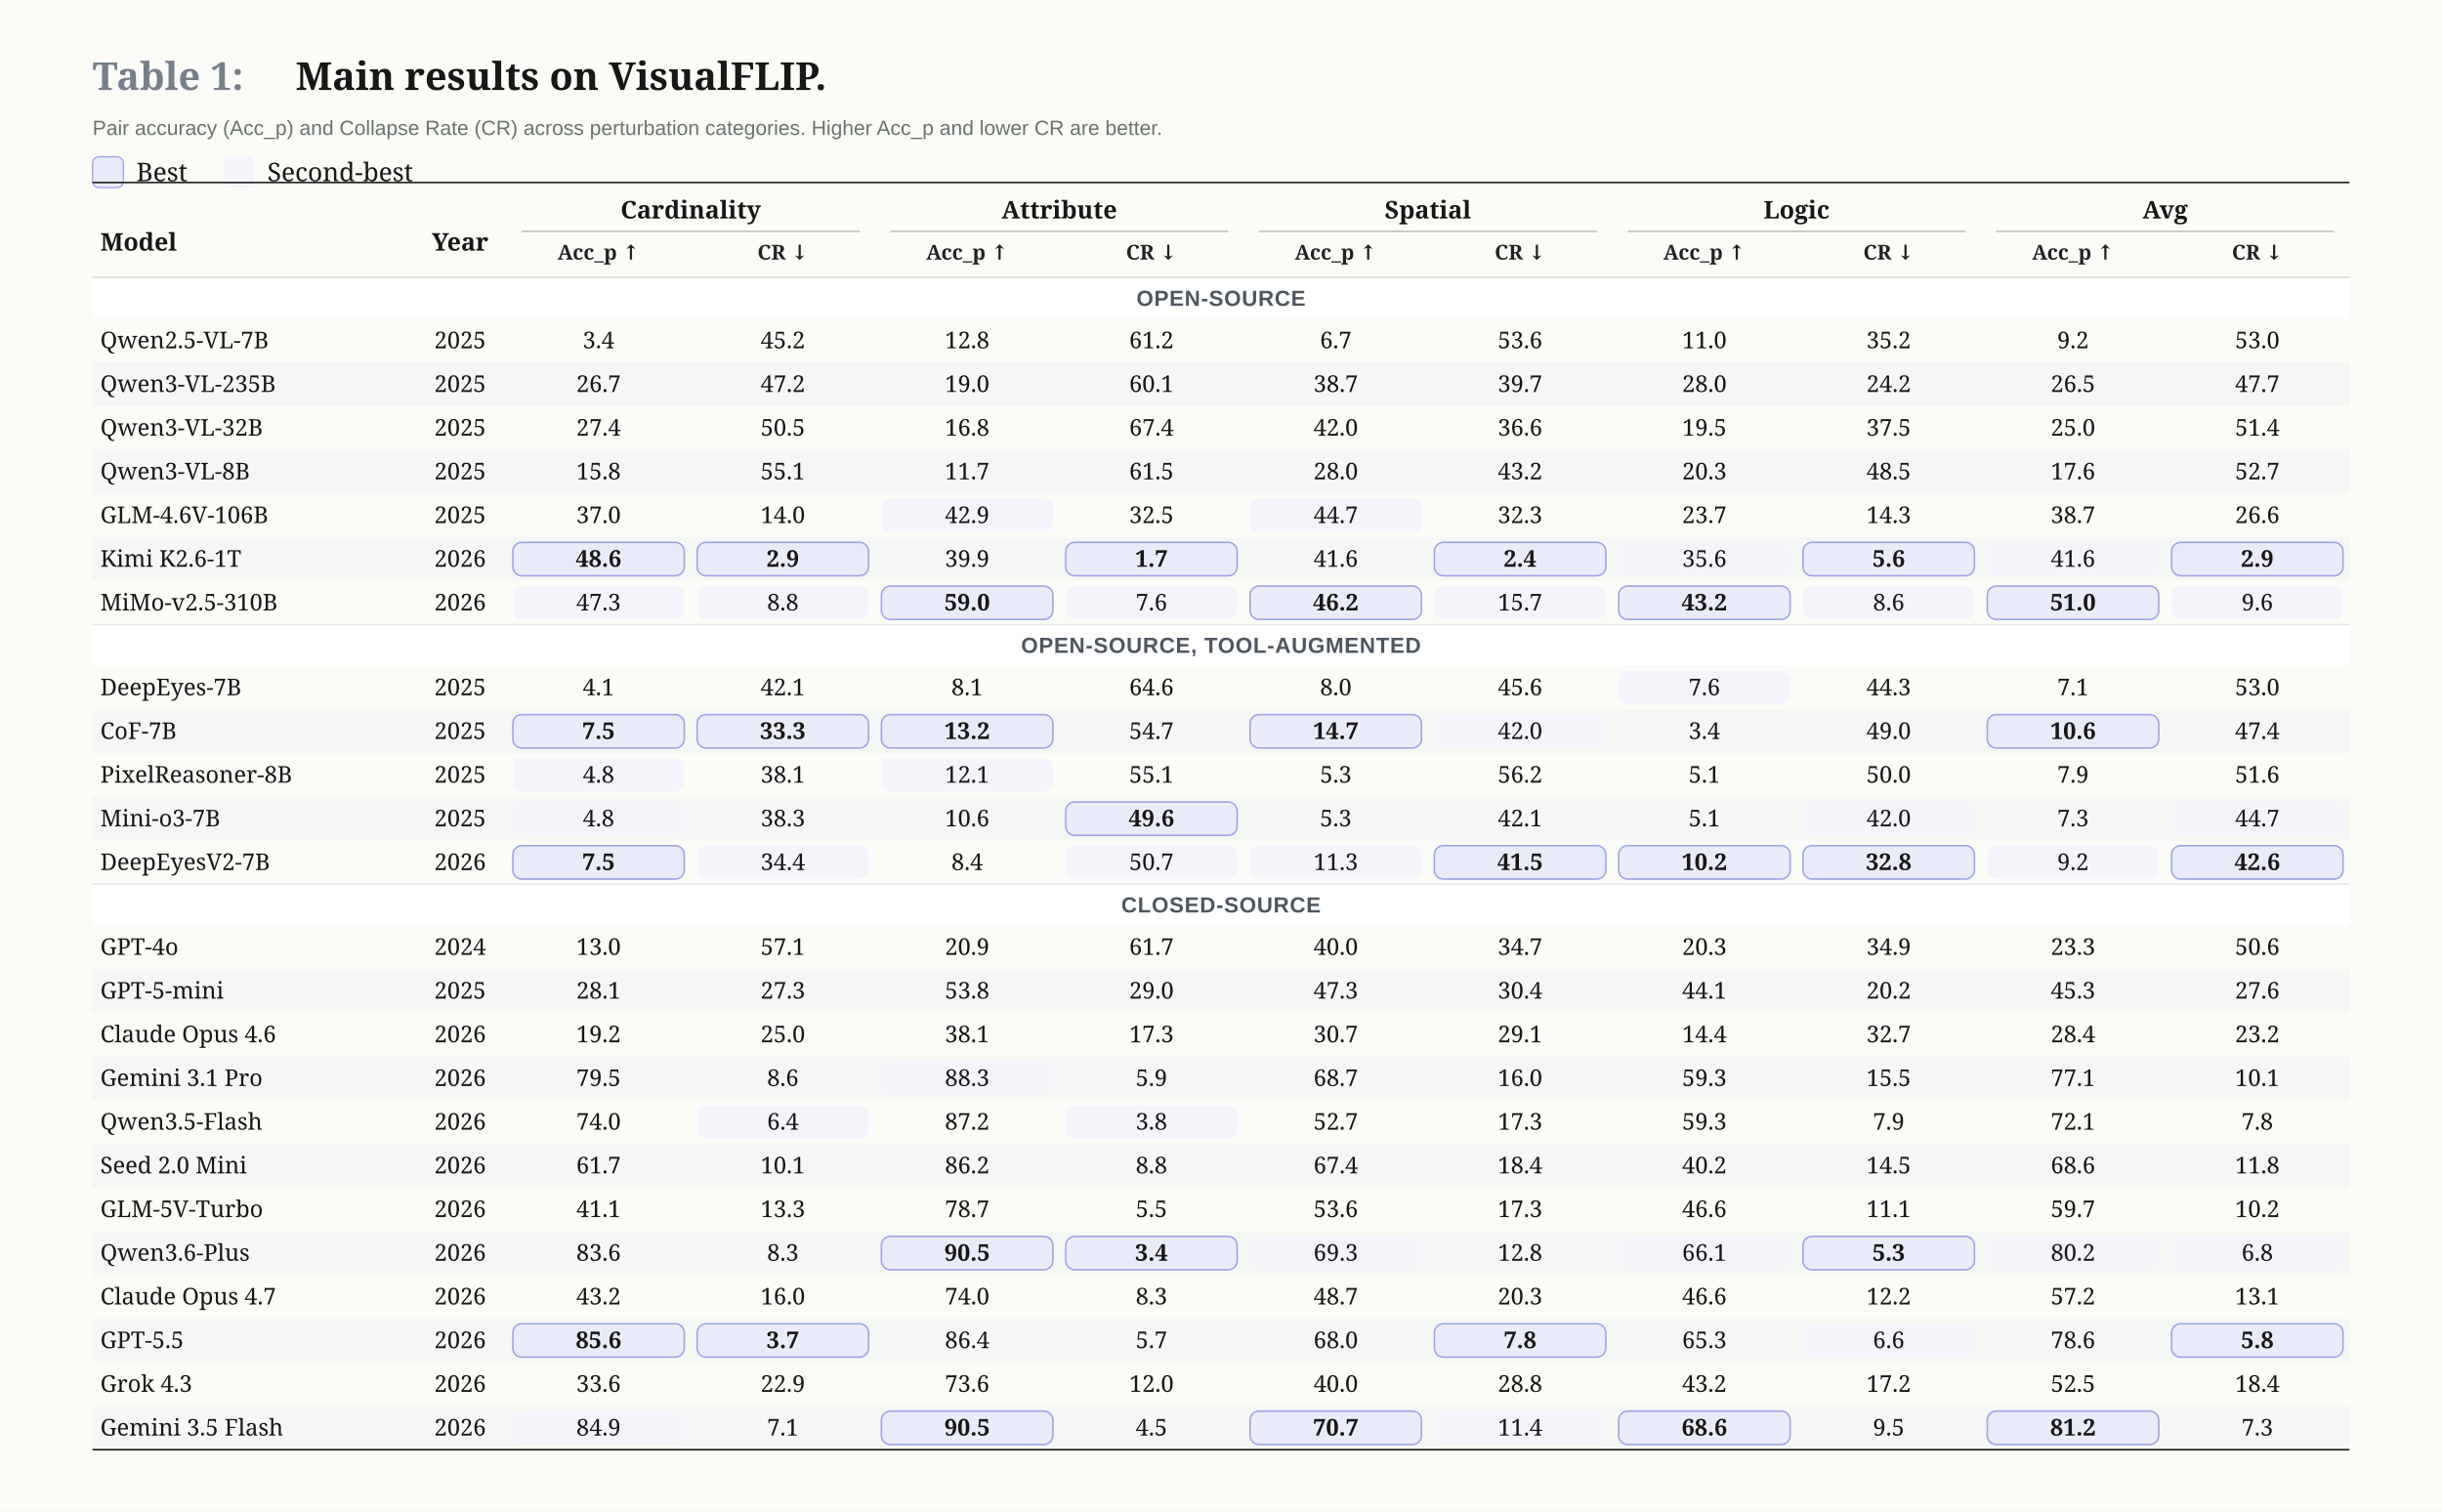
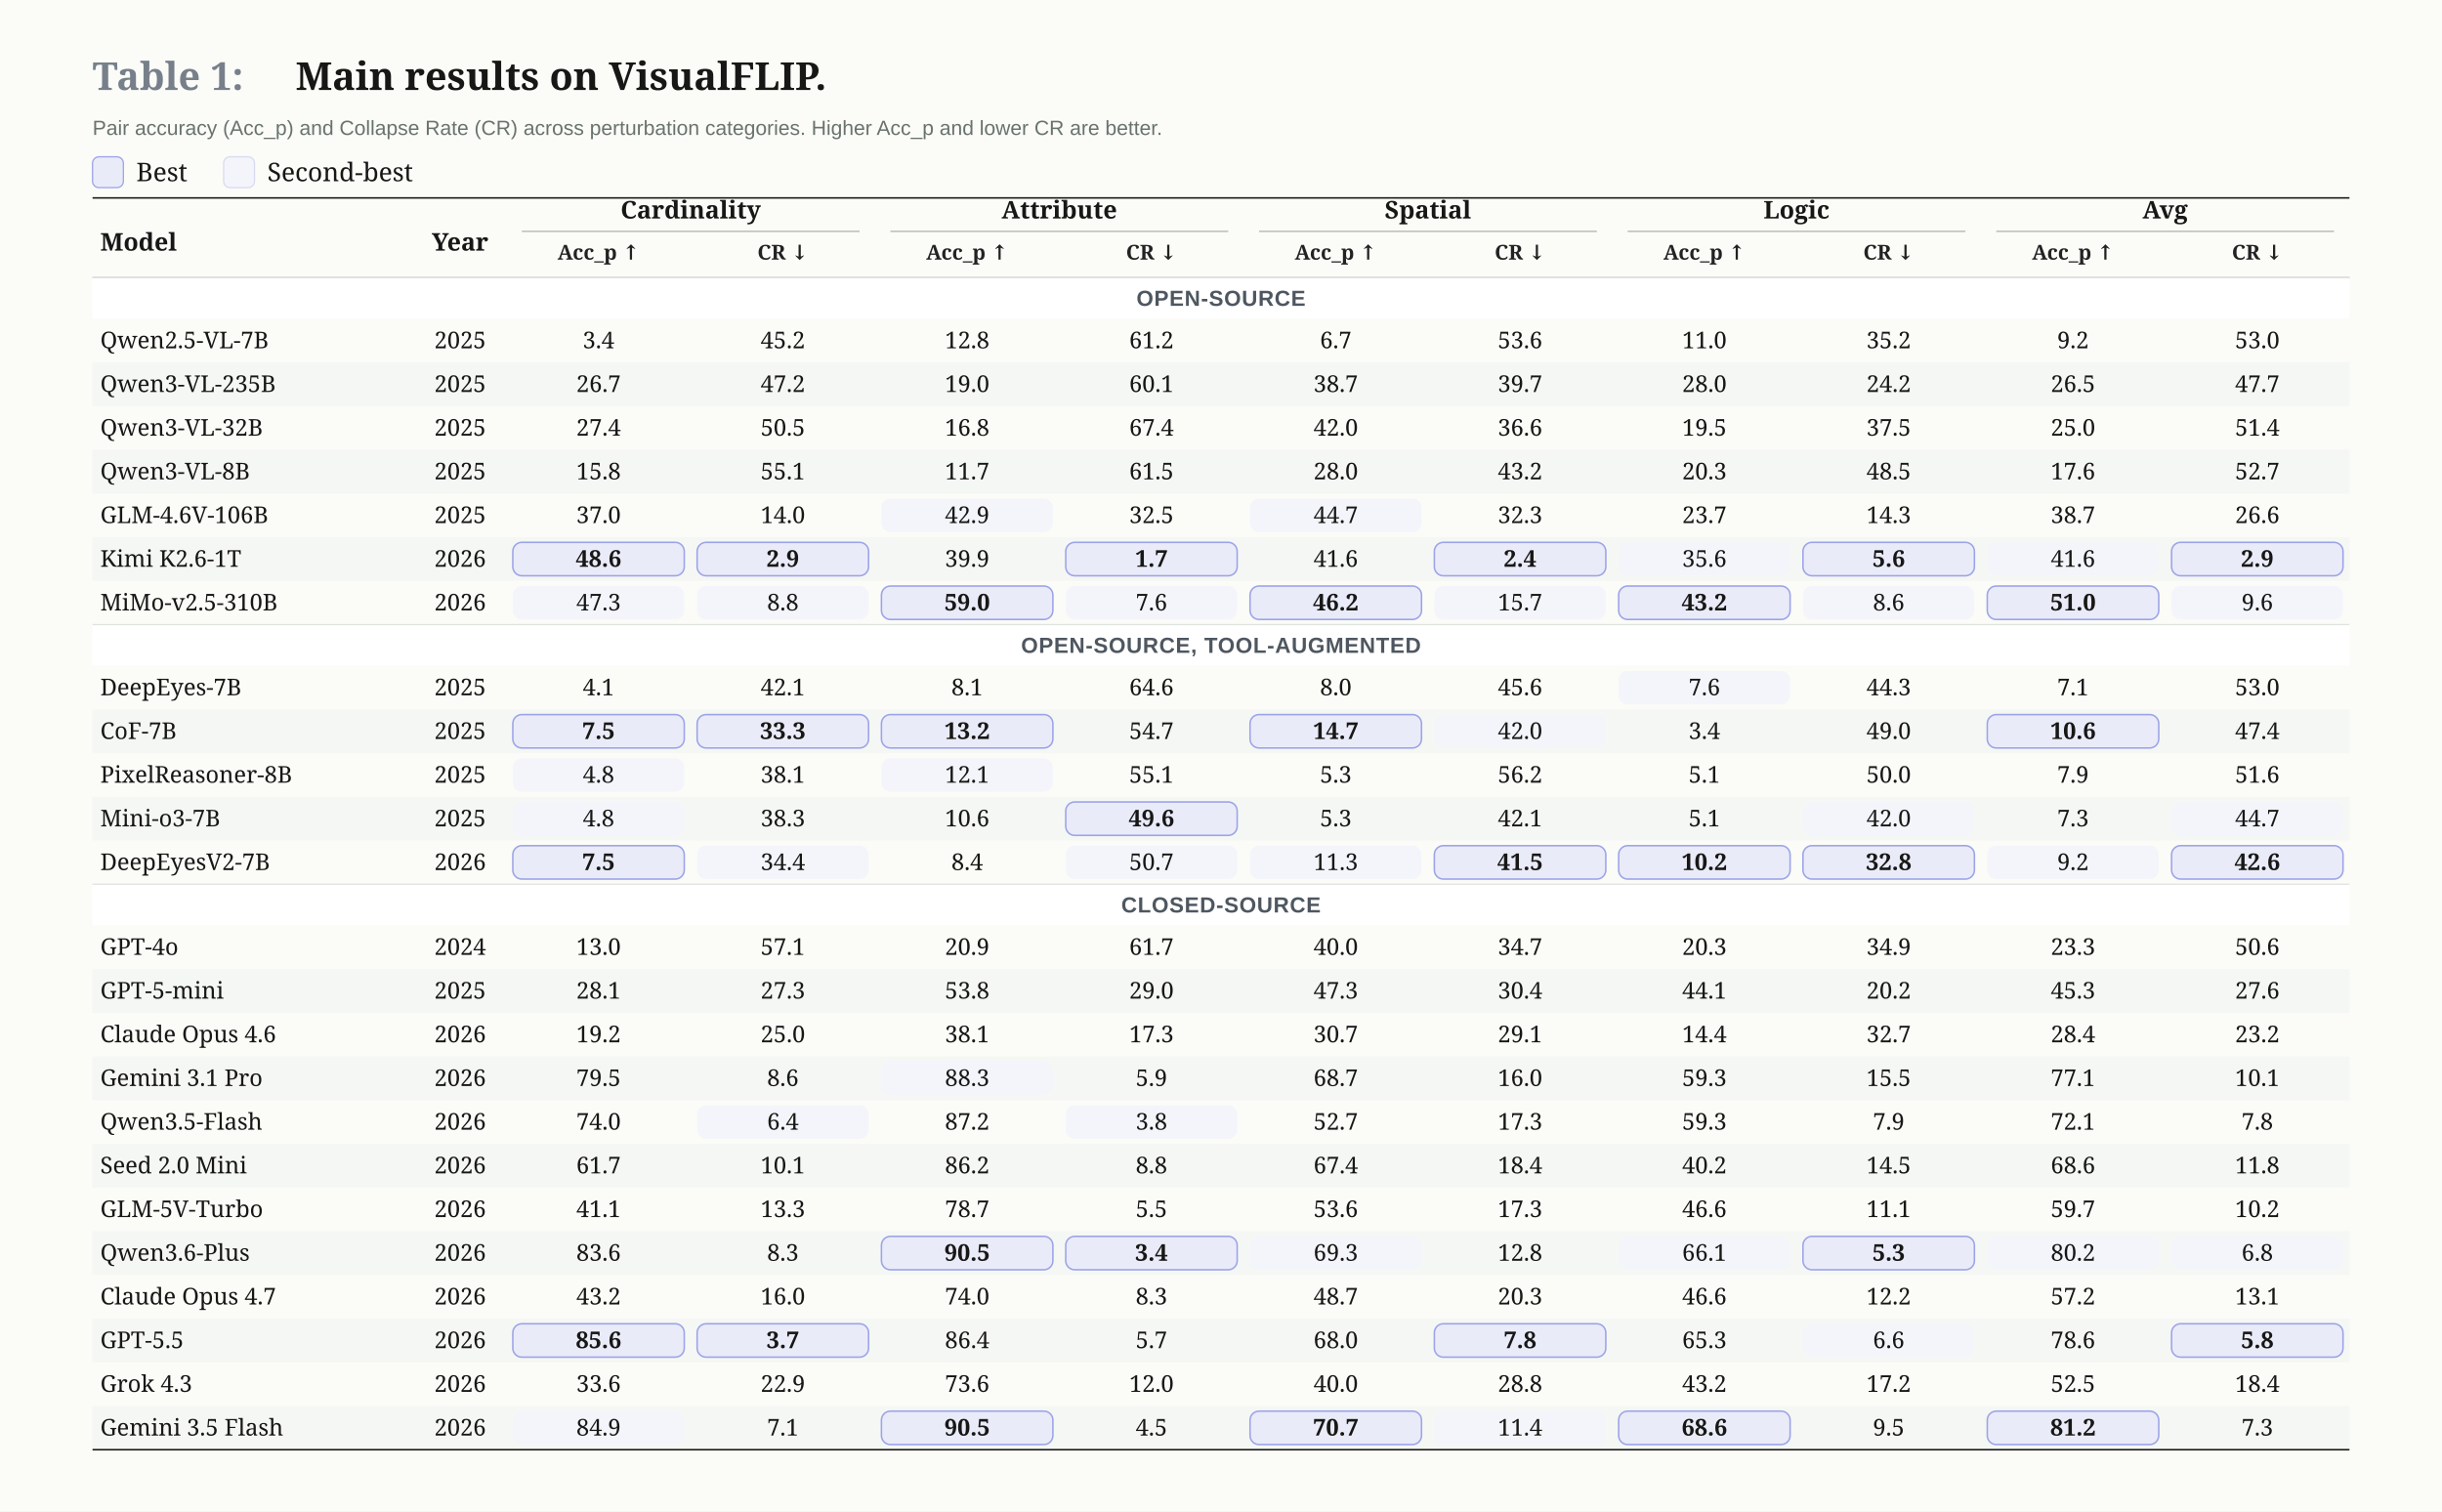
<svg xmlns="http://www.w3.org/2000/svg" width="1900" height="1176" viewBox="0 0 1900 1176" role="img" aria-labelledby="title desc">
  <style>
- .bg{fill:#fbfbf8}.captionNo{font:700 30px Georgia,serif;fill:#77808a}.captionTitle{font:700 30px Georgia,serif;fill:#171816}.captionSub{font:500 16px Arial,sans-serif;fill:#69736d}.legend{font:500 20px Georgia,serif;fill:#171816}.head{font:700 19px Georgia,serif;fill:#171816}.subhead{font:700 16px Georgia,serif;fill:#222}.model{font:500 18px Georgia,serif;fill:#171816}.group{font:700 17px Arial,sans-serif;fill:#4e5760;letter-spacing:.5px}.num{font:500 18px Georgia,serif;fill:#171816}.strong{font-weight:700}.line{stroke:#171816;stroke-width:1.2}.mid{stroke:#aeb6ae;stroke-width:1}.light{stroke:#dfe4df;stroke-width:1}.stripe{fill:#f5f7f4}.groupBg{fill:#fff}.bestFill{fill:#eaebf8;stroke:#9ca4e8;stroke-width:1.2}.secondFill{fill:#f4f5fb}.bestSwatch{fill:#eaebf8;stroke:#9ca4e8}.secondSwatch{fill:#f4f5fb}
+ .bg{fill:#fbfbf8}.captionNo{font:700 30px Georgia,serif;fill:#77808a}.captionTitle{font:700 30px Georgia,serif;fill:#171816}.captionSub{font:500 16px Arial,sans-serif;fill:#69736d}.legend{font:500 20px Georgia,serif;fill:#171816}.head{font:700 19px Georgia,serif;fill:#171816}.subhead{font:700 16px Georgia,serif;fill:#222}.model{font:500 18px Georgia,serif;fill:#171816}.group{font:700 17px Arial,sans-serif;fill:#4e5760;letter-spacing:.5px}.num{font:500 18px Georgia,serif;fill:#171816}.strong{font-weight:700}.line{stroke:#171816;stroke-width:1.2}.mid{stroke:#aeb6ae;stroke-width:1}.light{stroke:#dfe4df;stroke-width:1}.stripe{fill:#f5f7f4}.groupBg{fill:#fff}.bestFill{fill:#eaebf8;stroke:#9ca4e8;stroke-width:1.2}.secondFill{fill:#f4f5fb}.bestSwatch{fill:#eaebf8;stroke:#9ca4e8}.secondSwatch{fill:#f4f5fb;stroke:#d8dbef}
</style>
  <rect class="bg" width="1900" height="1176" />
  <text x="72" y="70" class="captionNo" text-anchor="start">Table 1:</text>
  <text x="230" y="70" class="captionTitle" text-anchor="start">Main results on VisualFLIP.</text>
  <text x="72" y="105" class="captionSub" text-anchor="start">Pair accuracy (Acc_p) and Collapse Rate (CR) across perturbation categories. Higher Acc_p and lower CR are better.</text>
  <rect x="72" y="122" width="24" height="24" rx="5" class="bestSwatch" />
  <text x="106" y="141" class="legend" text-anchor="start">Best</text>
  <rect x="174" y="122" width="24" height="24" rx="5" class="secondSwatch" />
  <text x="208" y="141" class="legend" text-anchor="start">Second-best</text>
-   <line x1="72" y1="142" x2="1828" y2="142" class="line" />
+   <line x1="72" y1="154" x2="1828" y2="154" class="line" />
  <text x="78" y="195" class="head" text-anchor="start">Model</text>
  <text x="358" y="195" class="head" text-anchor="middle">Year</text>
  <text x="537.4" y="170" class="head" text-anchor="middle">Cardinality</text>
  <line x1="406" y1="180" x2="668.8" y2="180" class="mid" />
  <text x="465.7" y="202" class="subhead" text-anchor="middle">Acc_p ↑</text>
  <text x="609.1" y="202" class="subhead" text-anchor="middle">CR ↓</text>
  <text x="824.2" y="170" class="head" text-anchor="middle">Attribute</text>
  <line x1="692.8" y1="180" x2="955.6" y2="180" class="mid" />
  <text x="752.5" y="202" class="subhead" text-anchor="middle">Acc_p ↑</text>
  <text x="895.9" y="202" class="subhead" text-anchor="middle">CR ↓</text>
  <text x="1111" y="170" class="head" text-anchor="middle">Spatial</text>
  <line x1="979.6" y1="180" x2="1242.4" y2="180" class="mid" />
  <text x="1039.3" y="202" class="subhead" text-anchor="middle">Acc_p ↑</text>
  <text x="1182.7" y="202" class="subhead" text-anchor="middle">CR ↓</text>
  <text x="1397.8" y="170" class="head" text-anchor="middle">Logic</text>
  <line x1="1266.4" y1="180" x2="1529.2" y2="180" class="mid" />
  <text x="1326.1" y="202" class="subhead" text-anchor="middle">Acc_p ↑</text>
  <text x="1469.5" y="202" class="subhead" text-anchor="middle">CR ↓</text>
  <text x="1684.6" y="170" class="head" text-anchor="middle">Avg</text>
  <line x1="1553.2" y1="180" x2="1816" y2="180" class="mid" />
  <text x="1612.9" y="202" class="subhead" text-anchor="middle">Acc_p ↑</text>
  <text x="1756.3" y="202" class="subhead" text-anchor="middle">CR ↓</text>
  <line x1="72" y1="216" x2="1828" y2="216" class="mid" />
  <rect x="72" y="216" width="1756" height="32" class="groupBg" />
  <line x1="72" y1="216" x2="1828" y2="216" class="light" />
  <text x="950" y="238" class="group" text-anchor="middle">OPEN-SOURCE</text>
  <text x="78" y="271" class="model">Qwen2.5-VL-7B</text>
  <text x="358" y="271" class="num" text-anchor="middle">2025</text>
  <text x="465.7" y="271" class="num" text-anchor="middle">3.4</text>
  <text x="609.1" y="271" class="num" text-anchor="middle">45.2</text>
  <text x="752.5" y="271" class="num" text-anchor="middle">12.8</text>
  <text x="895.9" y="271" class="num" text-anchor="middle">61.2</text>
  <text x="1039.3" y="271" class="num" text-anchor="middle">6.7</text>
  <text x="1182.7" y="271" class="num" text-anchor="middle">53.6</text>
  <text x="1326.1" y="271" class="num" text-anchor="middle">11.0</text>
  <text x="1469.5" y="271" class="num" text-anchor="middle">35.2</text>
  <text x="1612.9" y="271" class="num" text-anchor="middle">9.2</text>
  <text x="1756.3" y="271" class="num" text-anchor="middle">53.0</text>
  <rect x="72" y="282" width="1756" height="34" class="stripe" />
  <text x="78" y="305" class="model">Qwen3-VL-235B</text>
  <text x="358" y="305" class="num" text-anchor="middle">2025</text>
  <text x="465.7" y="305" class="num" text-anchor="middle">26.7</text>
  <text x="609.1" y="305" class="num" text-anchor="middle">47.2</text>
  <text x="752.5" y="305" class="num" text-anchor="middle">19.0</text>
  <text x="895.9" y="305" class="num" text-anchor="middle">60.1</text>
  <text x="1039.3" y="305" class="num" text-anchor="middle">38.7</text>
  <text x="1182.7" y="305" class="num" text-anchor="middle">39.7</text>
  <text x="1326.1" y="305" class="num" text-anchor="middle">28.0</text>
  <text x="1469.5" y="305" class="num" text-anchor="middle">24.2</text>
  <text x="1612.9" y="305" class="num" text-anchor="middle">26.5</text>
  <text x="1756.3" y="305" class="num" text-anchor="middle">47.7</text>
  <text x="78" y="339" class="model">Qwen3-VL-32B</text>
  <text x="358" y="339" class="num" text-anchor="middle">2025</text>
  <text x="465.7" y="339" class="num" text-anchor="middle">27.4</text>
  <text x="609.1" y="339" class="num" text-anchor="middle">50.5</text>
  <text x="752.5" y="339" class="num" text-anchor="middle">16.8</text>
  <text x="895.9" y="339" class="num" text-anchor="middle">67.4</text>
  <text x="1039.3" y="339" class="num" text-anchor="middle">42.0</text>
  <text x="1182.7" y="339" class="num" text-anchor="middle">36.6</text>
  <text x="1326.1" y="339" class="num" text-anchor="middle">19.5</text>
  <text x="1469.5" y="339" class="num" text-anchor="middle">37.5</text>
  <text x="1612.9" y="339" class="num" text-anchor="middle">25.0</text>
  <text x="1756.3" y="339" class="num" text-anchor="middle">51.4</text>
  <rect x="72" y="350" width="1756" height="34" class="stripe" />
  <text x="78" y="373" class="model">Qwen3-VL-8B</text>
  <text x="358" y="373" class="num" text-anchor="middle">2025</text>
  <text x="465.7" y="373" class="num" text-anchor="middle">15.8</text>
  <text x="609.1" y="373" class="num" text-anchor="middle">55.1</text>
  <text x="752.5" y="373" class="num" text-anchor="middle">11.7</text>
  <text x="895.9" y="373" class="num" text-anchor="middle">61.5</text>
  <text x="1039.3" y="373" class="num" text-anchor="middle">28.0</text>
  <text x="1182.7" y="373" class="num" text-anchor="middle">43.2</text>
  <text x="1326.1" y="373" class="num" text-anchor="middle">20.3</text>
  <text x="1469.5" y="373" class="num" text-anchor="middle">48.5</text>
  <text x="1612.9" y="373" class="num" text-anchor="middle">17.6</text>
  <text x="1756.3" y="373" class="num" text-anchor="middle">52.7</text>
  <text x="78" y="407" class="model">GLM-4.6V-106B</text>
  <text x="358" y="407" class="num" text-anchor="middle">2025</text>
  <text x="465.7" y="407" class="num" text-anchor="middle">37.0</text>
  <text x="609.1" y="407" class="num" text-anchor="middle">14.0</text>
  <rect x="685.8" y="388" width="133.4" height="26" rx="7" class="secondFill" />
  <text x="752.5" y="407" class="num" text-anchor="middle">42.9</text>
  <text x="895.9" y="407" class="num" text-anchor="middle">32.5</text>
  <rect x="972.6" y="388" width="133.4" height="26" rx="7" class="secondFill" />
  <text x="1039.3" y="407" class="num" text-anchor="middle">44.7</text>
  <text x="1182.7" y="407" class="num" text-anchor="middle">32.3</text>
  <text x="1326.1" y="407" class="num" text-anchor="middle">23.7</text>
  <text x="1469.5" y="407" class="num" text-anchor="middle">14.3</text>
  <text x="1612.9" y="407" class="num" text-anchor="middle">38.7</text>
  <text x="1756.3" y="407" class="num" text-anchor="middle">26.6</text>
  <rect x="72" y="418" width="1756" height="34" class="stripe" />
  <text x="78" y="441" class="model">Kimi K2.6-1T</text>
  <text x="358" y="441" class="num" text-anchor="middle">2026</text>
  <rect x="399" y="422" width="133.4" height="26" rx="7" class="bestFill" />
  <text x="465.7" y="441" class="num strong" text-anchor="middle">48.6</text>
  <rect x="542.4" y="422" width="133.4" height="26" rx="7" class="bestFill" />
  <text x="609.1" y="441" class="num strong" text-anchor="middle">2.9</text>
  <text x="752.5" y="441" class="num" text-anchor="middle">39.9</text>
  <rect x="829.2" y="422" width="133.4" height="26" rx="7" class="bestFill" />
  <text x="895.9" y="441" class="num strong" text-anchor="middle">1.7</text>
  <text x="1039.3" y="441" class="num" text-anchor="middle">41.6</text>
  <rect x="1116" y="422" width="133.4" height="26" rx="7" class="bestFill" />
  <text x="1182.7" y="441" class="num strong" text-anchor="middle">2.4</text>
  <rect x="1259.4" y="422" width="133.4" height="26" rx="7" class="secondFill" />
  <text x="1326.1" y="441" class="num" text-anchor="middle">35.6</text>
  <rect x="1402.8" y="422" width="133.4" height="26" rx="7" class="bestFill" />
  <text x="1469.5" y="441" class="num strong" text-anchor="middle">5.6</text>
  <rect x="1546.2" y="422" width="133.4" height="26" rx="7" class="secondFill" />
  <text x="1612.9" y="441" class="num" text-anchor="middle">41.6</text>
  <rect x="1689.6" y="422" width="133.4" height="26" rx="7" class="bestFill" />
  <text x="1756.3" y="441" class="num strong" text-anchor="middle">2.9</text>
  <text x="78" y="475" class="model">MiMo-v2.5-310B</text>
  <text x="358" y="475" class="num" text-anchor="middle">2026</text>
  <rect x="399" y="456" width="133.4" height="26" rx="7" class="secondFill" />
  <text x="465.7" y="475" class="num" text-anchor="middle">47.3</text>
  <rect x="542.4" y="456" width="133.4" height="26" rx="7" class="secondFill" />
  <text x="609.1" y="475" class="num" text-anchor="middle">8.8</text>
  <rect x="685.8" y="456" width="133.4" height="26" rx="7" class="bestFill" />
  <text x="752.5" y="475" class="num strong" text-anchor="middle">59.0</text>
  <rect x="829.2" y="456" width="133.4" height="26" rx="7" class="secondFill" />
  <text x="895.9" y="475" class="num" text-anchor="middle">7.6</text>
  <rect x="972.6" y="456" width="133.4" height="26" rx="7" class="bestFill" />
  <text x="1039.3" y="475" class="num strong" text-anchor="middle">46.2</text>
  <rect x="1116" y="456" width="133.4" height="26" rx="7" class="secondFill" />
  <text x="1182.7" y="475" class="num" text-anchor="middle">15.7</text>
  <rect x="1259.4" y="456" width="133.4" height="26" rx="7" class="bestFill" />
  <text x="1326.1" y="475" class="num strong" text-anchor="middle">43.2</text>
  <rect x="1402.8" y="456" width="133.4" height="26" rx="7" class="secondFill" />
  <text x="1469.5" y="475" class="num" text-anchor="middle">8.6</text>
  <rect x="1546.2" y="456" width="133.4" height="26" rx="7" class="bestFill" />
  <text x="1612.9" y="475" class="num strong" text-anchor="middle">51.0</text>
  <rect x="1689.6" y="456" width="133.4" height="26" rx="7" class="secondFill" />
  <text x="1756.3" y="475" class="num" text-anchor="middle">9.6</text>
  <rect x="72" y="486" width="1756" height="32" class="groupBg" />
  <line x1="72" y1="486" x2="1828" y2="486" class="light" />
  <text x="950" y="508" class="group" text-anchor="middle">OPEN-SOURCE, TOOL-AUGMENTED</text>
  <text x="78" y="541" class="model">DeepEyes-7B</text>
  <text x="358" y="541" class="num" text-anchor="middle">2025</text>
  <text x="465.7" y="541" class="num" text-anchor="middle">4.1</text>
  <text x="609.1" y="541" class="num" text-anchor="middle">42.1</text>
  <text x="752.5" y="541" class="num" text-anchor="middle">8.1</text>
  <text x="895.9" y="541" class="num" text-anchor="middle">64.6</text>
  <text x="1039.3" y="541" class="num" text-anchor="middle">8.0</text>
  <text x="1182.7" y="541" class="num" text-anchor="middle">45.6</text>
  <rect x="1259.4" y="522" width="133.4" height="26" rx="7" class="secondFill" />
  <text x="1326.1" y="541" class="num" text-anchor="middle">7.6</text>
  <text x="1469.5" y="541" class="num" text-anchor="middle">44.3</text>
  <text x="1612.9" y="541" class="num" text-anchor="middle">7.1</text>
  <text x="1756.3" y="541" class="num" text-anchor="middle">53.0</text>
  <rect x="72" y="552" width="1756" height="34" class="stripe" />
  <text x="78" y="575" class="model">CoF-7B</text>
  <text x="358" y="575" class="num" text-anchor="middle">2025</text>
  <rect x="399" y="556" width="133.4" height="26" rx="7" class="bestFill" />
  <text x="465.7" y="575" class="num strong" text-anchor="middle">7.5</text>
  <rect x="542.4" y="556" width="133.4" height="26" rx="7" class="bestFill" />
  <text x="609.1" y="575" class="num strong" text-anchor="middle">33.3</text>
  <rect x="685.8" y="556" width="133.4" height="26" rx="7" class="bestFill" />
  <text x="752.5" y="575" class="num strong" text-anchor="middle">13.2</text>
  <text x="895.9" y="575" class="num" text-anchor="middle">54.7</text>
  <rect x="972.6" y="556" width="133.4" height="26" rx="7" class="bestFill" />
  <text x="1039.3" y="575" class="num strong" text-anchor="middle">14.7</text>
  <rect x="1116" y="556" width="133.4" height="26" rx="7" class="secondFill" />
  <text x="1182.7" y="575" class="num" text-anchor="middle">42.0</text>
  <text x="1326.1" y="575" class="num" text-anchor="middle">3.4</text>
  <text x="1469.5" y="575" class="num" text-anchor="middle">49.0</text>
  <rect x="1546.2" y="556" width="133.4" height="26" rx="7" class="bestFill" />
  <text x="1612.9" y="575" class="num strong" text-anchor="middle">10.6</text>
  <text x="1756.3" y="575" class="num" text-anchor="middle">47.4</text>
  <text x="78" y="609" class="model">PixelReasoner-8B</text>
  <text x="358" y="609" class="num" text-anchor="middle">2025</text>
  <rect x="399" y="590" width="133.4" height="26" rx="7" class="secondFill" />
  <text x="465.7" y="609" class="num" text-anchor="middle">4.8</text>
  <text x="609.1" y="609" class="num" text-anchor="middle">38.1</text>
  <rect x="685.8" y="590" width="133.4" height="26" rx="7" class="secondFill" />
  <text x="752.5" y="609" class="num" text-anchor="middle">12.1</text>
  <text x="895.9" y="609" class="num" text-anchor="middle">55.1</text>
  <text x="1039.3" y="609" class="num" text-anchor="middle">5.3</text>
  <text x="1182.7" y="609" class="num" text-anchor="middle">56.2</text>
  <text x="1326.1" y="609" class="num" text-anchor="middle">5.1</text>
  <text x="1469.5" y="609" class="num" text-anchor="middle">50.0</text>
  <text x="1612.9" y="609" class="num" text-anchor="middle">7.9</text>
  <text x="1756.3" y="609" class="num" text-anchor="middle">51.6</text>
  <rect x="72" y="620" width="1756" height="34" class="stripe" />
  <text x="78" y="643" class="model">Mini-o3-7B</text>
  <text x="358" y="643" class="num" text-anchor="middle">2025</text>
  <rect x="399" y="624" width="133.4" height="26" rx="7" class="secondFill" />
  <text x="465.7" y="643" class="num" text-anchor="middle">4.8</text>
  <text x="609.1" y="643" class="num" text-anchor="middle">38.3</text>
  <text x="752.5" y="643" class="num" text-anchor="middle">10.6</text>
  <rect x="829.2" y="624" width="133.4" height="26" rx="7" class="bestFill" />
  <text x="895.9" y="643" class="num strong" text-anchor="middle">49.6</text>
  <text x="1039.3" y="643" class="num" text-anchor="middle">5.3</text>
  <text x="1182.7" y="643" class="num" text-anchor="middle">42.1</text>
  <text x="1326.1" y="643" class="num" text-anchor="middle">5.1</text>
  <rect x="1402.8" y="624" width="133.4" height="26" rx="7" class="secondFill" />
  <text x="1469.5" y="643" class="num" text-anchor="middle">42.0</text>
  <text x="1612.9" y="643" class="num" text-anchor="middle">7.3</text>
  <rect x="1689.6" y="624" width="133.4" height="26" rx="7" class="secondFill" />
  <text x="1756.3" y="643" class="num" text-anchor="middle">44.7</text>
  <text x="78" y="677" class="model">DeepEyesV2-7B</text>
  <text x="358" y="677" class="num" text-anchor="middle">2026</text>
  <rect x="399" y="658" width="133.4" height="26" rx="7" class="bestFill" />
  <text x="465.7" y="677" class="num strong" text-anchor="middle">7.5</text>
  <rect x="542.4" y="658" width="133.4" height="26" rx="7" class="secondFill" />
  <text x="609.1" y="677" class="num" text-anchor="middle">34.4</text>
  <text x="752.5" y="677" class="num" text-anchor="middle">8.4</text>
  <rect x="829.2" y="658" width="133.4" height="26" rx="7" class="secondFill" />
  <text x="895.9" y="677" class="num" text-anchor="middle">50.7</text>
  <rect x="972.6" y="658" width="133.4" height="26" rx="7" class="secondFill" />
  <text x="1039.3" y="677" class="num" text-anchor="middle">11.3</text>
  <rect x="1116" y="658" width="133.4" height="26" rx="7" class="bestFill" />
  <text x="1182.7" y="677" class="num strong" text-anchor="middle">41.5</text>
  <rect x="1259.4" y="658" width="133.4" height="26" rx="7" class="bestFill" />
  <text x="1326.1" y="677" class="num strong" text-anchor="middle">10.2</text>
  <rect x="1402.8" y="658" width="133.4" height="26" rx="7" class="bestFill" />
  <text x="1469.5" y="677" class="num strong" text-anchor="middle">32.8</text>
  <rect x="1546.2" y="658" width="133.4" height="26" rx="7" class="secondFill" />
  <text x="1612.9" y="677" class="num" text-anchor="middle">9.2</text>
  <rect x="1689.6" y="658" width="133.4" height="26" rx="7" class="bestFill" />
  <text x="1756.3" y="677" class="num strong" text-anchor="middle">42.6</text>
  <rect x="72" y="688" width="1756" height="32" class="groupBg" />
  <line x1="72" y1="688" x2="1828" y2="688" class="light" />
  <text x="950" y="710" class="group" text-anchor="middle">CLOSED-SOURCE</text>
  <text x="78" y="743" class="model">GPT-4o</text>
  <text x="358" y="743" class="num" text-anchor="middle">2024</text>
  <text x="465.7" y="743" class="num" text-anchor="middle">13.0</text>
  <text x="609.1" y="743" class="num" text-anchor="middle">57.1</text>
  <text x="752.5" y="743" class="num" text-anchor="middle">20.9</text>
  <text x="895.9" y="743" class="num" text-anchor="middle">61.7</text>
  <text x="1039.3" y="743" class="num" text-anchor="middle">40.0</text>
  <text x="1182.7" y="743" class="num" text-anchor="middle">34.7</text>
  <text x="1326.1" y="743" class="num" text-anchor="middle">20.3</text>
  <text x="1469.5" y="743" class="num" text-anchor="middle">34.9</text>
  <text x="1612.9" y="743" class="num" text-anchor="middle">23.3</text>
  <text x="1756.3" y="743" class="num" text-anchor="middle">50.6</text>
  <rect x="72" y="754" width="1756" height="34" class="stripe" />
  <text x="78" y="777" class="model">GPT-5-mini</text>
  <text x="358" y="777" class="num" text-anchor="middle">2025</text>
  <text x="465.7" y="777" class="num" text-anchor="middle">28.1</text>
  <text x="609.1" y="777" class="num" text-anchor="middle">27.3</text>
  <text x="752.5" y="777" class="num" text-anchor="middle">53.8</text>
  <text x="895.9" y="777" class="num" text-anchor="middle">29.0</text>
  <text x="1039.3" y="777" class="num" text-anchor="middle">47.3</text>
  <text x="1182.7" y="777" class="num" text-anchor="middle">30.4</text>
  <text x="1326.1" y="777" class="num" text-anchor="middle">44.1</text>
  <text x="1469.5" y="777" class="num" text-anchor="middle">20.2</text>
  <text x="1612.9" y="777" class="num" text-anchor="middle">45.3</text>
  <text x="1756.3" y="777" class="num" text-anchor="middle">27.6</text>
  <text x="78" y="811" class="model">Claude Opus 4.6</text>
  <text x="358" y="811" class="num" text-anchor="middle">2026</text>
  <text x="465.7" y="811" class="num" text-anchor="middle">19.2</text>
  <text x="609.1" y="811" class="num" text-anchor="middle">25.0</text>
  <text x="752.5" y="811" class="num" text-anchor="middle">38.1</text>
  <text x="895.9" y="811" class="num" text-anchor="middle">17.3</text>
  <text x="1039.3" y="811" class="num" text-anchor="middle">30.7</text>
  <text x="1182.7" y="811" class="num" text-anchor="middle">29.1</text>
  <text x="1326.1" y="811" class="num" text-anchor="middle">14.4</text>
  <text x="1469.5" y="811" class="num" text-anchor="middle">32.7</text>
  <text x="1612.9" y="811" class="num" text-anchor="middle">28.4</text>
  <text x="1756.3" y="811" class="num" text-anchor="middle">23.2</text>
  <rect x="72" y="822" width="1756" height="34" class="stripe" />
  <text x="78" y="845" class="model">Gemini 3.1 Pro</text>
  <text x="358" y="845" class="num" text-anchor="middle">2026</text>
  <text x="465.7" y="845" class="num" text-anchor="middle">79.5</text>
  <text x="609.1" y="845" class="num" text-anchor="middle">8.6</text>
  <rect x="685.8" y="826" width="133.4" height="26" rx="7" class="secondFill" />
  <text x="752.5" y="845" class="num" text-anchor="middle">88.3</text>
  <text x="895.9" y="845" class="num" text-anchor="middle">5.9</text>
  <text x="1039.3" y="845" class="num" text-anchor="middle">68.7</text>
  <text x="1182.7" y="845" class="num" text-anchor="middle">16.0</text>
  <text x="1326.1" y="845" class="num" text-anchor="middle">59.3</text>
  <text x="1469.5" y="845" class="num" text-anchor="middle">15.5</text>
  <text x="1612.9" y="845" class="num" text-anchor="middle">77.1</text>
  <text x="1756.3" y="845" class="num" text-anchor="middle">10.1</text>
  <text x="78" y="879" class="model">Qwen3.5-Flash</text>
  <text x="358" y="879" class="num" text-anchor="middle">2026</text>
  <text x="465.7" y="879" class="num" text-anchor="middle">74.0</text>
  <rect x="542.4" y="860" width="133.4" height="26" rx="7" class="secondFill" />
  <text x="609.1" y="879" class="num" text-anchor="middle">6.4</text>
  <text x="752.5" y="879" class="num" text-anchor="middle">87.2</text>
  <rect x="829.2" y="860" width="133.4" height="26" rx="7" class="secondFill" />
  <text x="895.9" y="879" class="num" text-anchor="middle">3.8</text>
  <text x="1039.3" y="879" class="num" text-anchor="middle">52.7</text>
  <text x="1182.7" y="879" class="num" text-anchor="middle">17.3</text>
  <text x="1326.1" y="879" class="num" text-anchor="middle">59.3</text>
  <text x="1469.5" y="879" class="num" text-anchor="middle">7.9</text>
  <text x="1612.9" y="879" class="num" text-anchor="middle">72.1</text>
  <text x="1756.3" y="879" class="num" text-anchor="middle">7.8</text>
  <rect x="72" y="890" width="1756" height="34" class="stripe" />
  <text x="78" y="913" class="model">Seed 2.0 Mini</text>
  <text x="358" y="913" class="num" text-anchor="middle">2026</text>
  <text x="465.7" y="913" class="num" text-anchor="middle">61.7</text>
  <text x="609.1" y="913" class="num" text-anchor="middle">10.1</text>
  <text x="752.5" y="913" class="num" text-anchor="middle">86.2</text>
  <text x="895.9" y="913" class="num" text-anchor="middle">8.8</text>
  <text x="1039.3" y="913" class="num" text-anchor="middle">67.4</text>
  <text x="1182.7" y="913" class="num" text-anchor="middle">18.4</text>
  <text x="1326.1" y="913" class="num" text-anchor="middle">40.2</text>
  <text x="1469.5" y="913" class="num" text-anchor="middle">14.5</text>
  <text x="1612.9" y="913" class="num" text-anchor="middle">68.6</text>
  <text x="1756.3" y="913" class="num" text-anchor="middle">11.8</text>
  <text x="78" y="947" class="model">GLM-5V-Turbo</text>
  <text x="358" y="947" class="num" text-anchor="middle">2026</text>
  <text x="465.7" y="947" class="num" text-anchor="middle">41.1</text>
  <text x="609.1" y="947" class="num" text-anchor="middle">13.3</text>
  <text x="752.5" y="947" class="num" text-anchor="middle">78.7</text>
  <text x="895.9" y="947" class="num" text-anchor="middle">5.5</text>
  <text x="1039.3" y="947" class="num" text-anchor="middle">53.6</text>
  <text x="1182.7" y="947" class="num" text-anchor="middle">17.3</text>
  <text x="1326.1" y="947" class="num" text-anchor="middle">46.6</text>
  <text x="1469.5" y="947" class="num" text-anchor="middle">11.1</text>
  <text x="1612.9" y="947" class="num" text-anchor="middle">59.7</text>
  <text x="1756.3" y="947" class="num" text-anchor="middle">10.2</text>
  <rect x="72" y="958" width="1756" height="34" class="stripe" />
  <text x="78" y="981" class="model">Qwen3.6-Plus</text>
  <text x="358" y="981" class="num" text-anchor="middle">2026</text>
  <text x="465.7" y="981" class="num" text-anchor="middle">83.6</text>
  <text x="609.1" y="981" class="num" text-anchor="middle">8.3</text>
  <rect x="685.8" y="962" width="133.4" height="26" rx="7" class="bestFill" />
  <text x="752.5" y="981" class="num strong" text-anchor="middle">90.5</text>
  <rect x="829.2" y="962" width="133.4" height="26" rx="7" class="bestFill" />
  <text x="895.9" y="981" class="num strong" text-anchor="middle">3.4</text>
  <rect x="972.6" y="962" width="133.4" height="26" rx="7" class="secondFill" />
  <text x="1039.3" y="981" class="num" text-anchor="middle">69.3</text>
  <text x="1182.7" y="981" class="num" text-anchor="middle">12.8</text>
  <rect x="1259.4" y="962" width="133.4" height="26" rx="7" class="secondFill" />
  <text x="1326.1" y="981" class="num" text-anchor="middle">66.1</text>
  <rect x="1402.8" y="962" width="133.4" height="26" rx="7" class="bestFill" />
  <text x="1469.5" y="981" class="num strong" text-anchor="middle">5.3</text>
  <rect x="1546.2" y="962" width="133.4" height="26" rx="7" class="secondFill" />
  <text x="1612.9" y="981" class="num" text-anchor="middle">80.2</text>
  <rect x="1689.6" y="962" width="133.4" height="26" rx="7" class="secondFill" />
  <text x="1756.3" y="981" class="num" text-anchor="middle">6.8</text>
  <text x="78" y="1015" class="model">Claude Opus 4.7</text>
  <text x="358" y="1015" class="num" text-anchor="middle">2026</text>
  <text x="465.7" y="1015" class="num" text-anchor="middle">43.2</text>
  <text x="609.1" y="1015" class="num" text-anchor="middle">16.0</text>
  <text x="752.5" y="1015" class="num" text-anchor="middle">74.0</text>
  <text x="895.9" y="1015" class="num" text-anchor="middle">8.3</text>
  <text x="1039.3" y="1015" class="num" text-anchor="middle">48.7</text>
  <text x="1182.7" y="1015" class="num" text-anchor="middle">20.3</text>
  <text x="1326.1" y="1015" class="num" text-anchor="middle">46.6</text>
  <text x="1469.5" y="1015" class="num" text-anchor="middle">12.2</text>
  <text x="1612.9" y="1015" class="num" text-anchor="middle">57.2</text>
  <text x="1756.3" y="1015" class="num" text-anchor="middle">13.1</text>
  <rect x="72" y="1026" width="1756" height="34" class="stripe" />
  <text x="78" y="1049" class="model">GPT-5.5</text>
  <text x="358" y="1049" class="num" text-anchor="middle">2026</text>
  <rect x="399" y="1030" width="133.4" height="26" rx="7" class="bestFill" />
  <text x="465.7" y="1049" class="num strong" text-anchor="middle">85.6</text>
  <rect x="542.4" y="1030" width="133.4" height="26" rx="7" class="bestFill" />
  <text x="609.1" y="1049" class="num strong" text-anchor="middle">3.7</text>
  <text x="752.5" y="1049" class="num" text-anchor="middle">86.4</text>
  <text x="895.9" y="1049" class="num" text-anchor="middle">5.7</text>
  <text x="1039.3" y="1049" class="num" text-anchor="middle">68.0</text>
  <rect x="1116" y="1030" width="133.4" height="26" rx="7" class="bestFill" />
  <text x="1182.7" y="1049" class="num strong" text-anchor="middle">7.8</text>
  <text x="1326.1" y="1049" class="num" text-anchor="middle">65.3</text>
  <rect x="1402.8" y="1030" width="133.4" height="26" rx="7" class="secondFill" />
  <text x="1469.5" y="1049" class="num" text-anchor="middle">6.6</text>
  <text x="1612.9" y="1049" class="num" text-anchor="middle">78.6</text>
  <rect x="1689.6" y="1030" width="133.4" height="26" rx="7" class="bestFill" />
  <text x="1756.3" y="1049" class="num strong" text-anchor="middle">5.8</text>
  <text x="78" y="1083" class="model">Grok 4.3</text>
  <text x="358" y="1083" class="num" text-anchor="middle">2026</text>
  <text x="465.7" y="1083" class="num" text-anchor="middle">33.6</text>
  <text x="609.1" y="1083" class="num" text-anchor="middle">22.9</text>
  <text x="752.5" y="1083" class="num" text-anchor="middle">73.6</text>
  <text x="895.9" y="1083" class="num" text-anchor="middle">12.0</text>
  <text x="1039.3" y="1083" class="num" text-anchor="middle">40.0</text>
  <text x="1182.7" y="1083" class="num" text-anchor="middle">28.8</text>
  <text x="1326.1" y="1083" class="num" text-anchor="middle">43.2</text>
  <text x="1469.5" y="1083" class="num" text-anchor="middle">17.2</text>
  <text x="1612.9" y="1083" class="num" text-anchor="middle">52.5</text>
  <text x="1756.3" y="1083" class="num" text-anchor="middle">18.4</text>
  <rect x="72" y="1094" width="1756" height="34" class="stripe" />
  <text x="78" y="1117" class="model">Gemini 3.5 Flash</text>
  <text x="358" y="1117" class="num" text-anchor="middle">2026</text>
  <rect x="399" y="1098" width="133.4" height="26" rx="7" class="secondFill" />
  <text x="465.7" y="1117" class="num" text-anchor="middle">84.9</text>
  <text x="609.1" y="1117" class="num" text-anchor="middle">7.1</text>
  <rect x="685.8" y="1098" width="133.4" height="26" rx="7" class="bestFill" />
  <text x="752.5" y="1117" class="num strong" text-anchor="middle">90.5</text>
  <text x="895.9" y="1117" class="num" text-anchor="middle">4.5</text>
  <rect x="972.6" y="1098" width="133.4" height="26" rx="7" class="bestFill" />
  <text x="1039.3" y="1117" class="num strong" text-anchor="middle">70.7</text>
  <rect x="1116" y="1098" width="133.4" height="26" rx="7" class="secondFill" />
  <text x="1182.7" y="1117" class="num" text-anchor="middle">11.4</text>
  <rect x="1259.4" y="1098" width="133.4" height="26" rx="7" class="bestFill" />
  <text x="1326.1" y="1117" class="num strong" text-anchor="middle">68.6</text>
  <text x="1469.5" y="1117" class="num" text-anchor="middle">9.5</text>
  <rect x="1546.2" y="1098" width="133.4" height="26" rx="7" class="bestFill" />
  <text x="1612.9" y="1117" class="num strong" text-anchor="middle">81.2</text>
  <text x="1756.3" y="1117" class="num" text-anchor="middle">7.3</text>
  <line x1="72" y1="1128" x2="1828" y2="1128" class="line" />
</svg>
